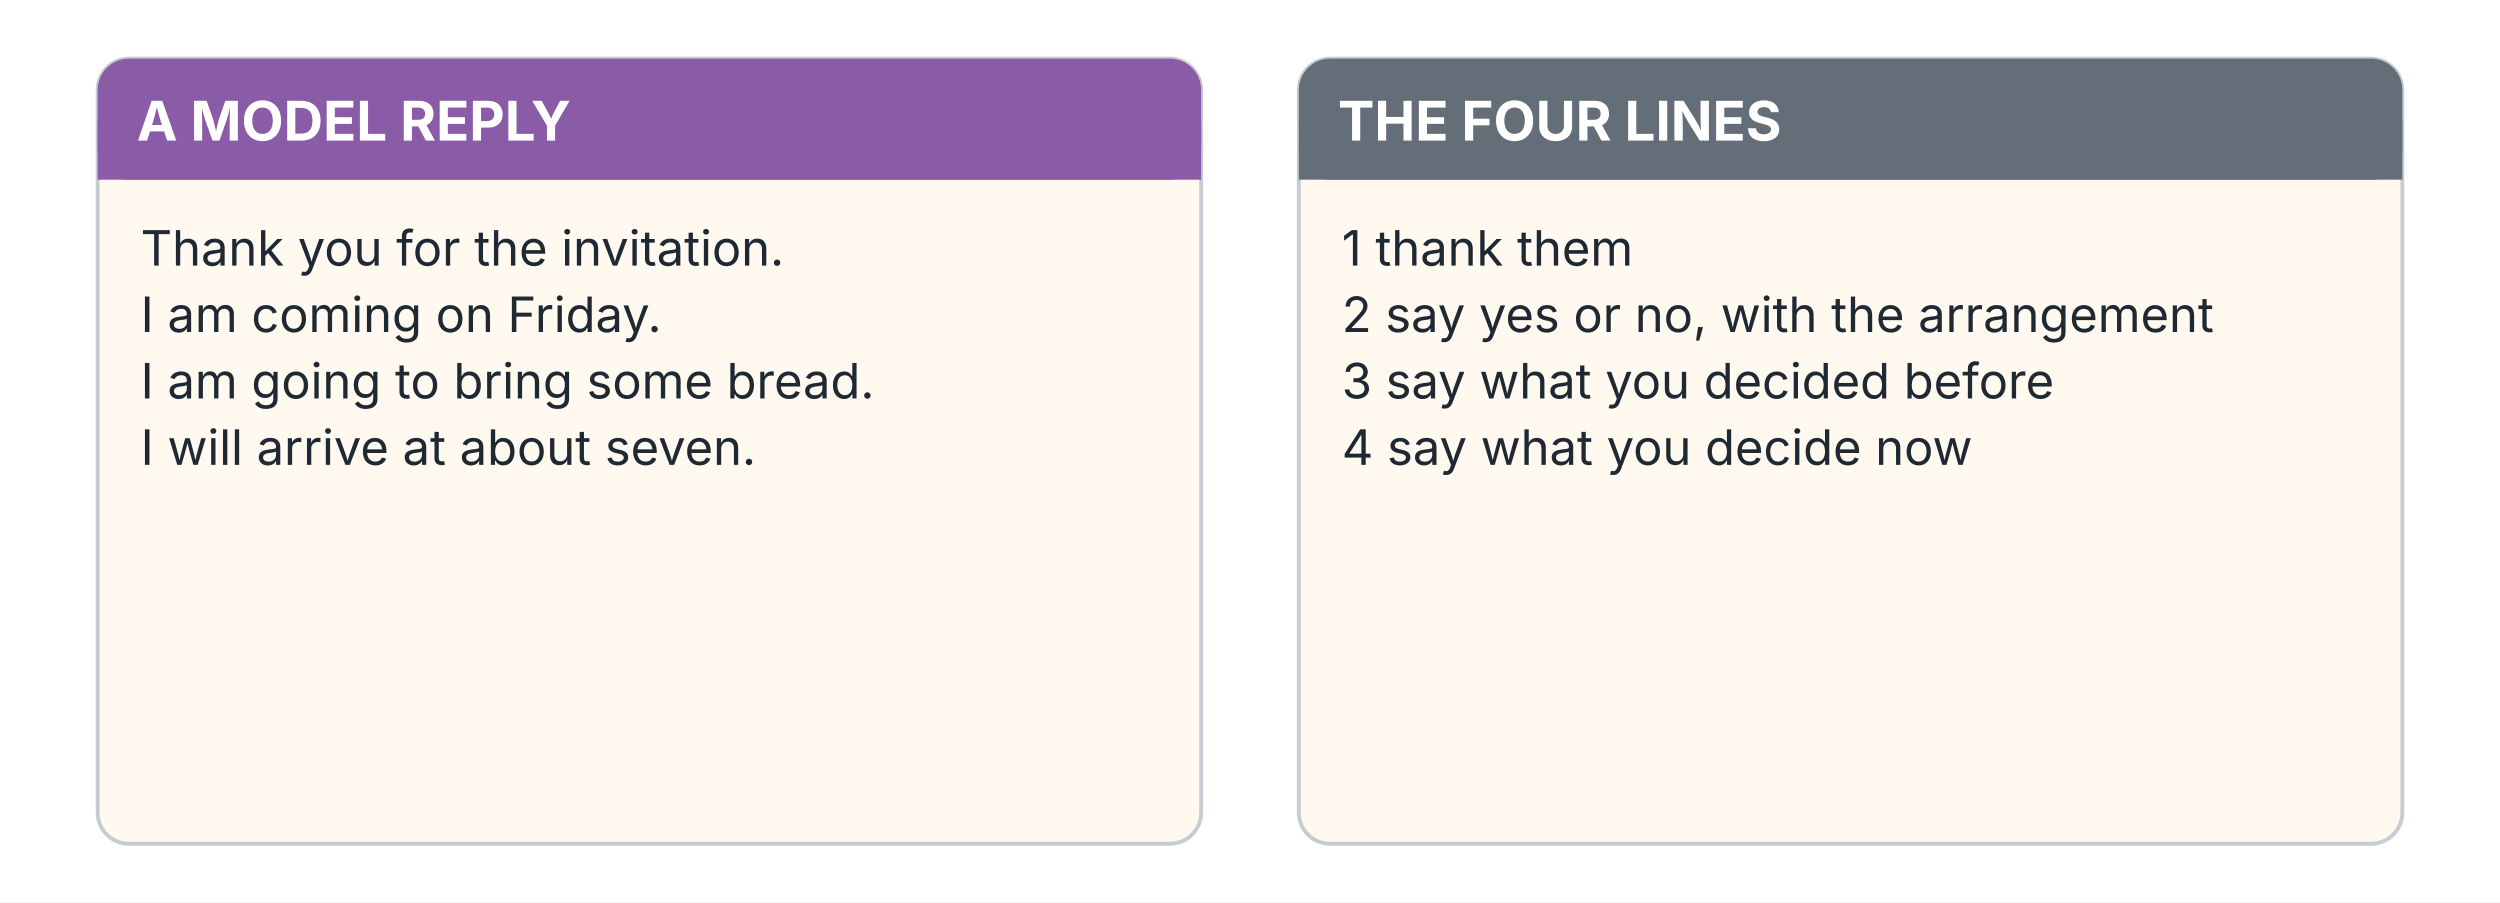
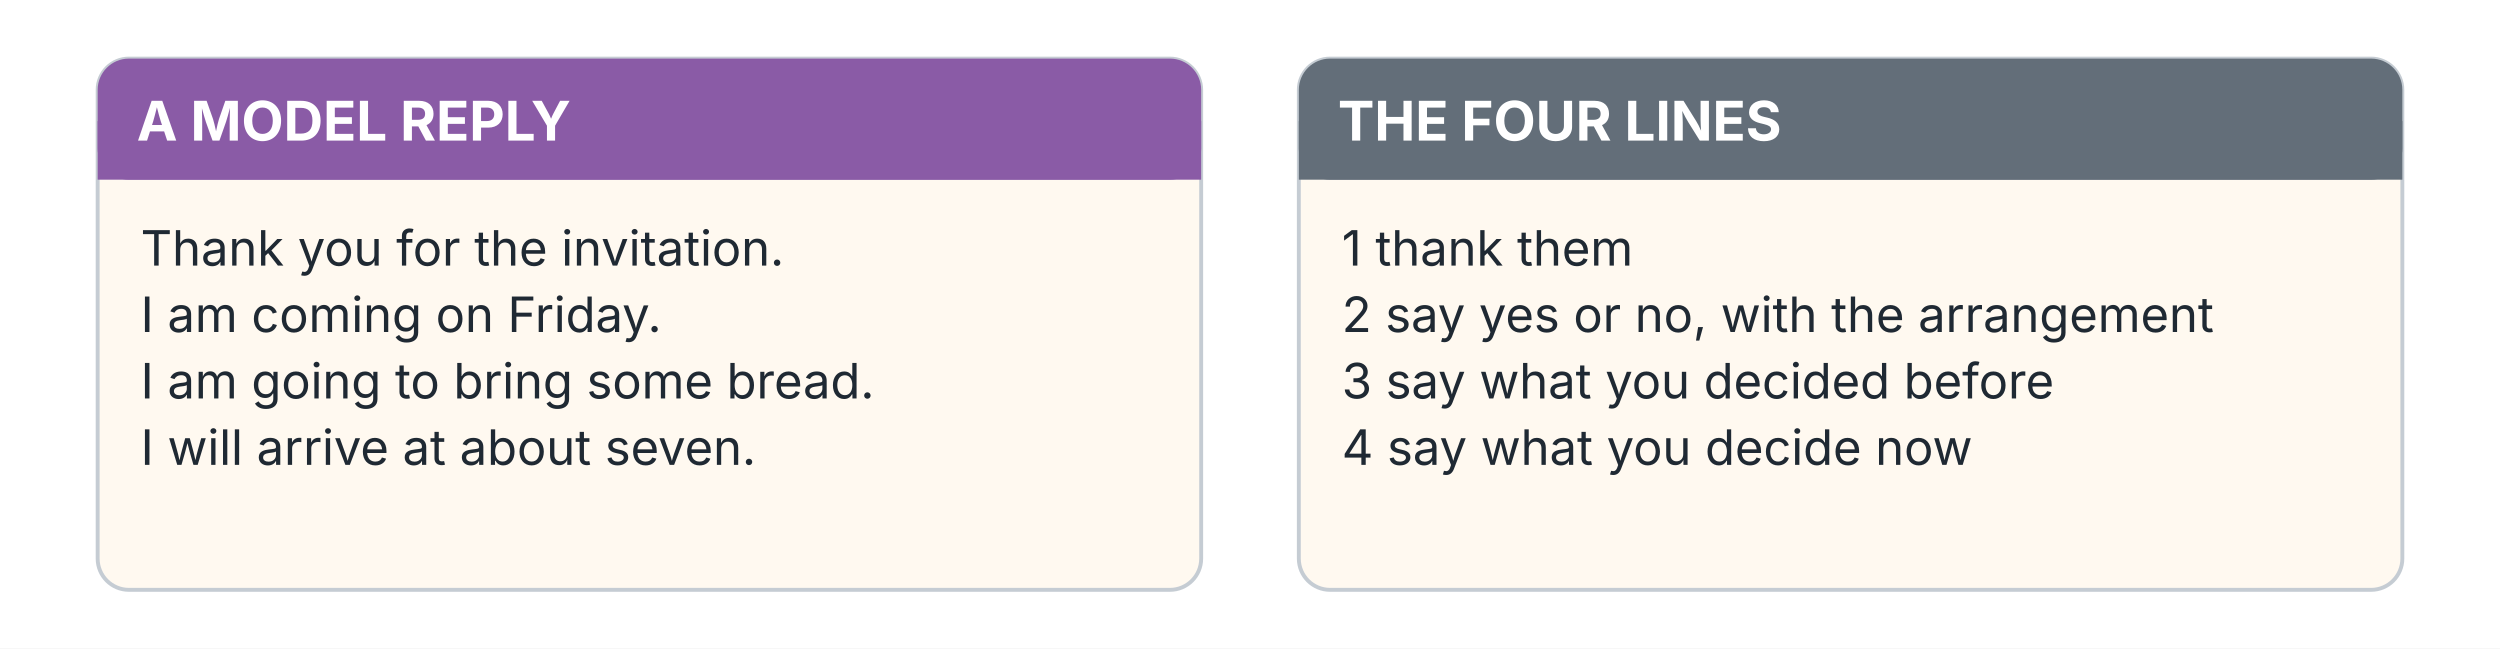
- <svg xmlns="http://www.w3.org/2000/svg" width="1280" height="462" viewBox="0 0 1280 462">
-   <rect width="1280" height="462" fill="#FFFFFF" />
-   <rect x="50.00" y="30.00" width="565.00" height="402.00" rx="16" ry="16" fill="#FFF9F0" stroke="#C5CCD3" stroke-width="2" />
+ <svg xmlns="http://www.w3.org/2000/svg" width="1280" height="332" viewBox="0 0 1280 332">
+   <rect width="1280" height="332" fill="#FFFFFF" />
+   <rect x="50.00" y="30.00" width="565.00" height="272.00" rx="16" ry="16" fill="#FFF9F0" stroke="#C5CCD3" stroke-width="2" />
  <rect x="50.00" y="30.00" width="565.00" height="62.00" rx="16" ry="16" fill="#8A5BA6" />
  <rect x="50.00" y="62.00" width="565.00" height="30.00" fill="#8A5BA6" />
  <text x="70.00" y="72.00" font-family="Inter, DejaVu Sans, sans-serif" font-size="28.0" font-weight="700" fill="#FFFFFF" text-anchor="start">A MODEL REPLY</text>
  <text x="72.00" y="136.00" font-family="Inter, DejaVu Sans, sans-serif" font-size="25.0" font-weight="400" fill="#1F2933" text-anchor="start">Thank you for the invitation.</text>
  <text x="72.00" y="170.00" font-family="Inter, DejaVu Sans, sans-serif" font-size="25.0" font-weight="400" fill="#1F2933" text-anchor="start">I am coming on Friday.</text>
  <text x="72.00" y="204.00" font-family="Inter, DejaVu Sans, sans-serif" font-size="25.0" font-weight="400" fill="#1F2933" text-anchor="start">I am going to bring some bread.</text>
  <text x="72.00" y="238.00" font-family="Inter, DejaVu Sans, sans-serif" font-size="25.0" font-weight="400" fill="#1F2933" text-anchor="start">I will arrive at about seven.</text>
-   <rect x="665.00" y="30.00" width="565.00" height="402.00" rx="16" ry="16" fill="#FFF9F0" stroke="#C5CCD3" stroke-width="2" />
+   <rect x="665.00" y="30.00" width="565.00" height="272.00" rx="16" ry="16" fill="#FFF9F0" stroke="#C5CCD3" stroke-width="2" />
  <rect x="665.00" y="30.00" width="565.00" height="62.00" rx="16" ry="16" fill="#636E79" />
  <rect x="665.00" y="62.00" width="565.00" height="30.00" fill="#636E79" />
  <text x="685.00" y="72.00" font-family="Inter, DejaVu Sans, sans-serif" font-size="28.0" font-weight="700" fill="#FFFFFF" text-anchor="start">THE FOUR LINES</text>
  <text x="687.00" y="136.00" font-family="Inter, DejaVu Sans, sans-serif" font-size="25.0" font-weight="400" fill="#1F2933" text-anchor="start">1 thank them</text>
  <text x="687.00" y="170.00" font-family="Inter, DejaVu Sans, sans-serif" font-size="25.0" font-weight="400" fill="#1F2933" text-anchor="start">2 say yes or no, with the arrangement</text>
  <text x="687.00" y="204.00" font-family="Inter, DejaVu Sans, sans-serif" font-size="25.0" font-weight="400" fill="#1F2933" text-anchor="start">3 say what you decided before</text>
  <text x="687.00" y="238.00" font-family="Inter, DejaVu Sans, sans-serif" font-size="25.0" font-weight="400" fill="#1F2933" text-anchor="start">4 say what you decide now</text>
</svg>
